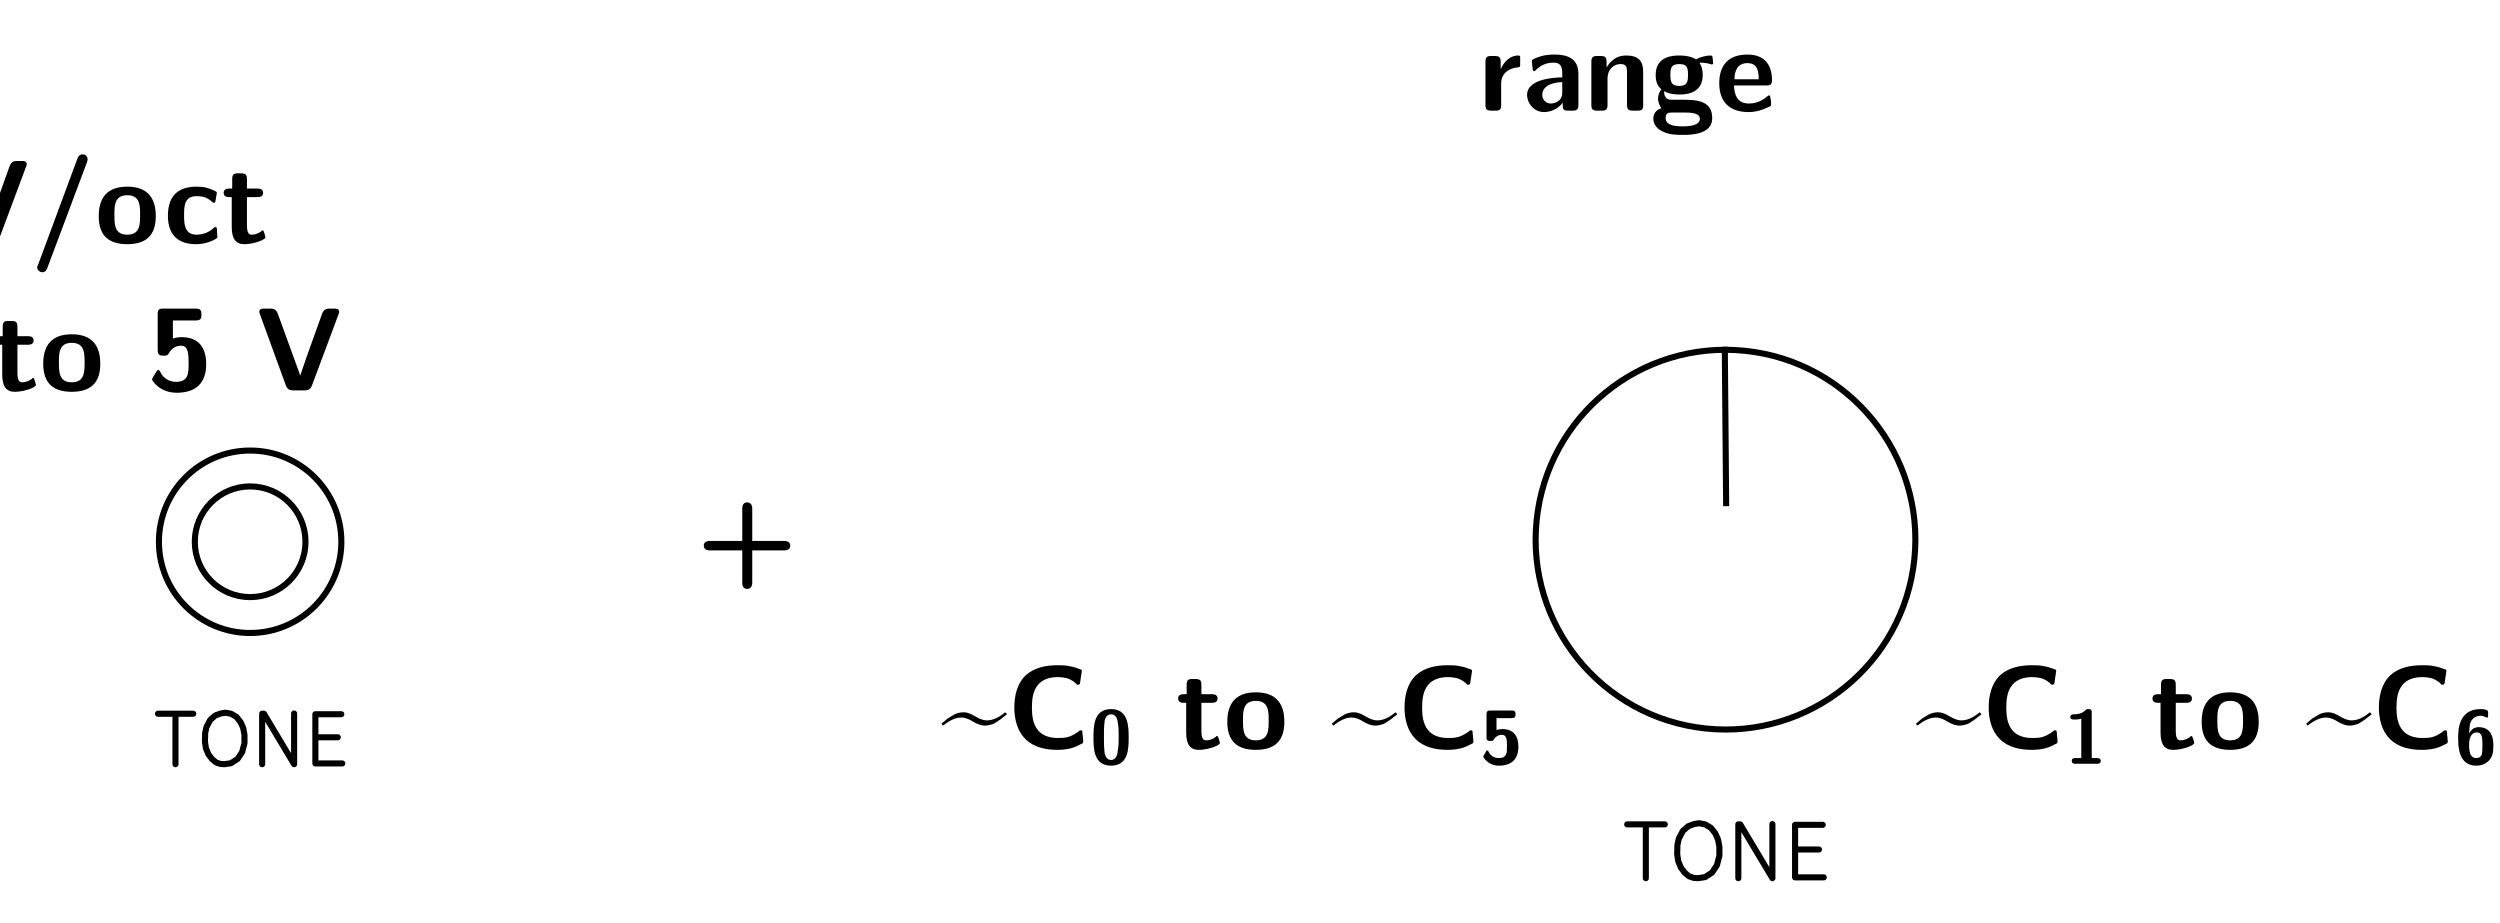
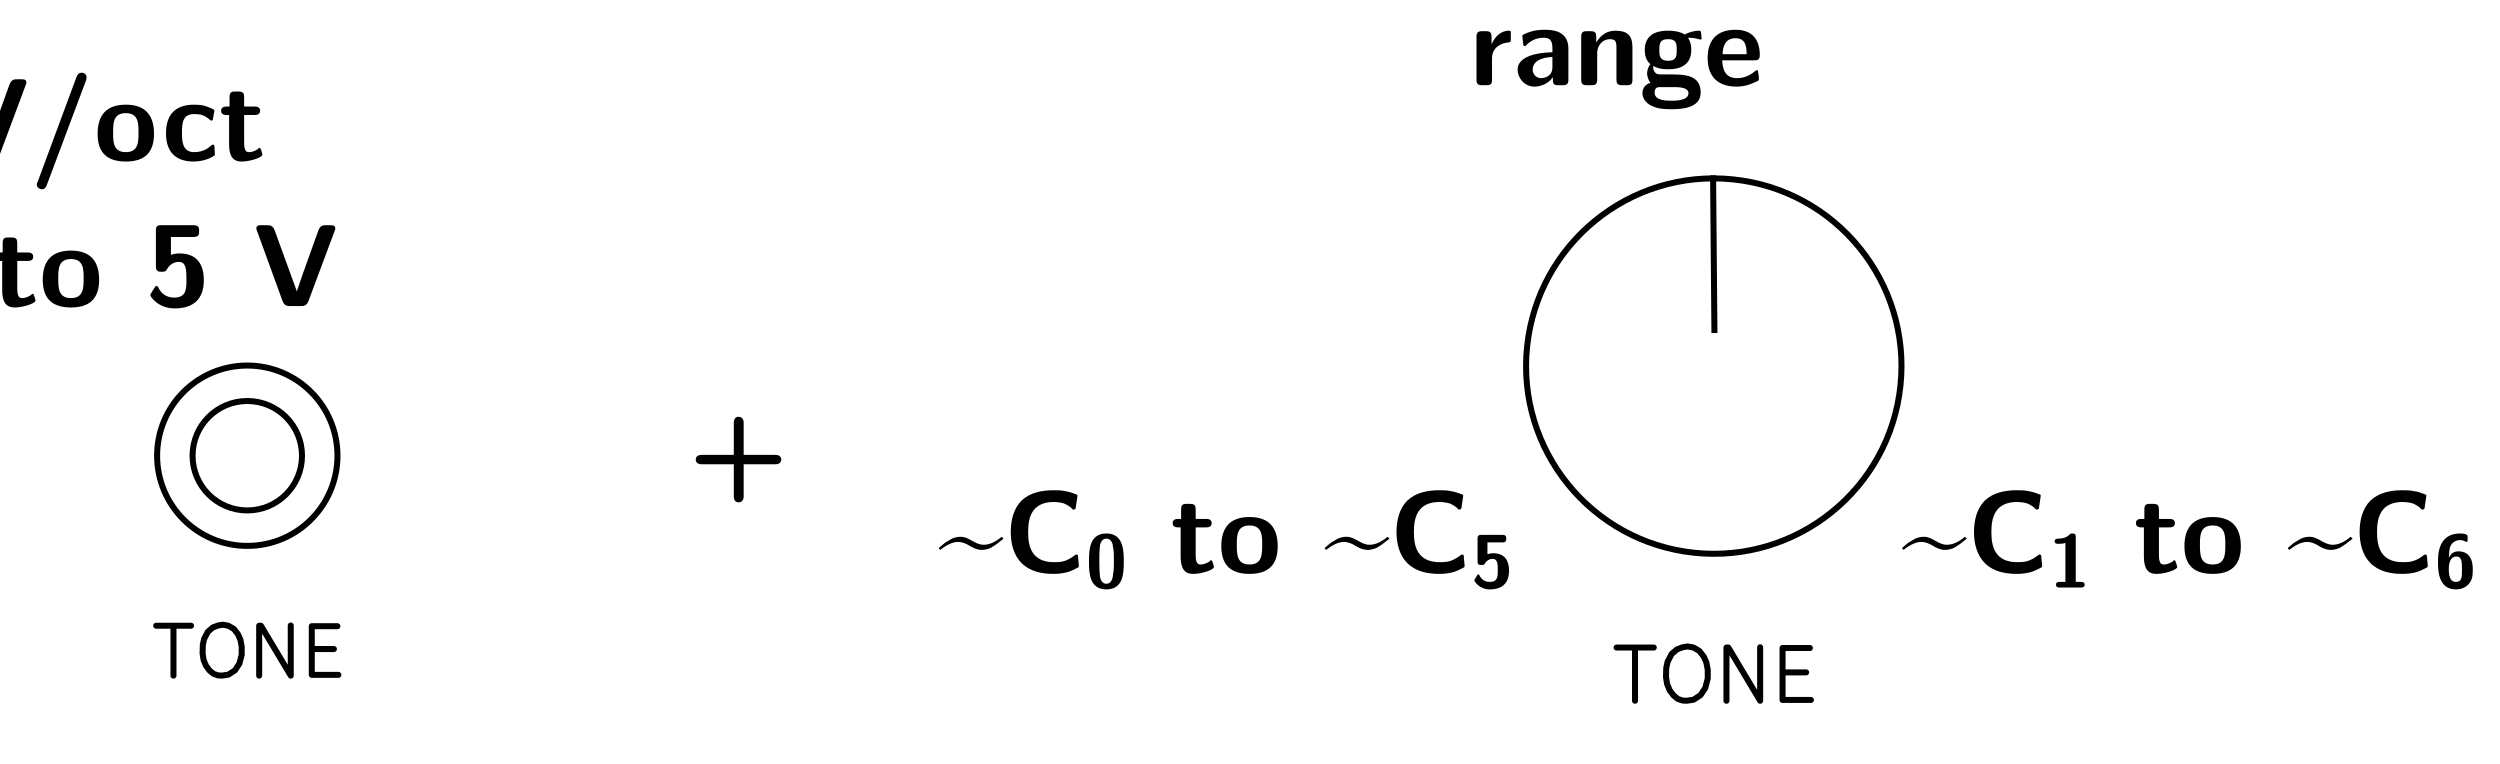
- <svg xmlns="http://www.w3.org/2000/svg" width="82.165mm" height="30.303mm" viewBox="0 0 82.165 30.303" version="1.1" id="svg1">
+ <svg xmlns="http://www.w3.org/2000/svg" width="83.113mm" height="25.372mm" viewBox="0 0 83.113 25.372" version="1.1" id="svg1">
  <defs id="defs1">
    <rect x="77.415" y="163.79" width="33.69" height="88.884" id="rect1" />
  </defs>
-   <g id="layer1" transform="translate(-103.421,-132.4491)">
+   <g id="layer1" transform="translate(-103.421,-135.1043)">
    <g id="g33-63-5-5-1-6-9-4" transform="translate(-20.47587,28.84748)" style="display:inline">
      <path d="m 129.664,128.718 v -1.659 h -0.575 1.16" style="fill:none;stroke:#000000;stroke-width:0.2;stroke-linecap:round;stroke-linejoin:round;stroke-dasharray:none" id="path138-0-3-2-0-3-1-2-2" />
      <path d="m 131.273,128.718 0.217,-0.033 0.217,-0.142 0.148,-0.224 0.077,-0.294 v -0.273 l -0.042,-0.225 -0.082,-0.185 -0.135,-0.175 -0.183,-0.108 -0.185,-0.034 -0.156,0.026 -0.177,0.066 -0.164,0.143 -0.127,0.241 -0.041,0.191 -0.008,0.286 0.033,0.217 0.082,0.198 0.119,0.158 0.132,0.108 0.143,0.05 0.132,0.008" style="fill:none;stroke:#000000;stroke-width:0.2;stroke-linecap:round;stroke-linejoin:round;stroke-dasharray:none" id="path139-8-1-5-8-9-4-0-0" />
      <path d="m 132.513,128.718 v -1.659 h 0.058 l 0.992,1.659 v -1.667" style="fill:none;stroke:#000000;stroke-width:0.2;stroke-linecap:round;stroke-linejoin:round;stroke-dasharray:none" id="path140-0-1-7-6-2-0-6-0" />
      <path d="m 135.146,128.693 h -0.884 v -0.859 h 0.736 -0.736 V 127.075 h 0.852" style="fill:none;stroke:#000000;stroke-width:0.2;stroke-linecap:round;stroke-linejoin:round;stroke-dasharray:none" id="path141-4-1-0-2-8-3-8-3" />
    </g>
    <g id="g66-7-3" style="display:inline" transform="translate(-602.0568,-73.10532)">
      <circle style="display:inline;fill:none;stroke:#000000;stroke-width:0.2;stroke-linecap:round;stroke-linejoin:round;stroke-miterlimit:4;stroke-dasharray:none" id="path1457-2-1-5-3-90" cx="713.699" cy="223.36" r="2.998" />
      <circle style="display:inline;fill:none;stroke:#000000;stroke-width:0.2;stroke-linecap:round;stroke-linejoin:round;stroke-miterlimit:4;stroke-dasharray:none" id="path1457-2-1-5-9-7-43" cx="713.699" cy="223.36" r="1.819" />
    </g>
    <text xml:space="preserve" style="font-style:normal;font-variant:normal;font-weight:normal;font-stretch:normal;font-size:3.881px;line-height:1.25;font-family:'Latin Modern Sans';-inkscape-font-specification:'Latin Modern Sans';stroke-width:0.265" x="126.316" y="151.351" id="text5-6-6-6">
      <tspan id="tspan5-7-8-1" style="font-style:normal;font-variant:normal;font-weight:bold;font-stretch:normal;font-size:3.881px;font-family:'Latin Modern Sans';-inkscape-font-specification:'Latin Modern Sans';stroke-width:0.265" x="126.316" y="151.351">+</tspan>
    </text>
-     <g id="g49-4-8-9-7-7" transform="translate(31.99285,109.4104)" style="display:inline">
+     <g id="g49-4-8-9-7-7" transform="translate(32.25743,106.5)" style="display:inline">
      <path d="m 125.52,51.901 v -1.769 h -0.613 1.237" style="fill:none;stroke:#000000;stroke-width:0.2;stroke-linecap:round;stroke-linejoin:round;stroke-dasharray:none" id="path87-8-2-9-2-74-6" />
      <path d="m 127.236,51.901 0.231,-0.035 0.231,-0.151 0.158,-0.239 0.082,-0.313 v -0.291 l -0.045,-0.24 -0.087,-0.198 -0.144,-0.186 -0.195,-0.116 -0.198,-0.037 -0.167,0.028 -0.189,0.071 -0.175,0.152 -0.135,0.257 -0.044,0.203 -0.009,0.305 0.036,0.231 0.087,0.212 0.127,0.169 0.141,0.116 0.152,0.053 0.141,0.009" style="fill:none;stroke:#000000;stroke-width:0.2;stroke-linecap:round;stroke-linejoin:round;stroke-dasharray:none" id="path88-8-0-3-2-1-5" />
      <path d="m 128.56,51.901 v -1.769 h 0.062 l 1.058,1.769 v -1.778" style="fill:none;stroke:#000000;stroke-width:0.2;stroke-linecap:round;stroke-linejoin:round;stroke-dasharray:none" id="path89-9-3-1-89-1-2" />
      <path d="m 131.368,51.874 h -0.943 v -0.916 h 0.785 -0.785 v -0.81 h 0.909" style="fill:none;stroke:#000000;stroke-width:0.2;stroke-linecap:round;stroke-linejoin:round;stroke-dasharray:none" id="path90-2-0-4-7-9-4" />
    </g>
-     <g id="g19598-1-0" transform="rotate(-28.12512,125.9311,2.518478)" style="display:inline;stroke-width:0.2;stroke-dasharray:none">
+     <g id="g19598-1-0" transform="rotate(-28.12512,120.2539,0.5351336)" style="display:inline;stroke-width:0.2;stroke-dasharray:none">
      <g id="g7" transform="translate(1.166707,0.6236209)">
        <circle cx="153.691" cy="75.068" r="6.24" id="id_s_Small-0-5-5-4-3-0" style="fill:none;stroke:#000000;stroke-width:0.2;stroke-miterlimit:4;stroke-dasharray:none" transform="rotate(34.04711)" />
        <path d="m 85.854,147.288 2.43,-4.643" style="fill:none;stroke:#000000;stroke-width:0.2;stroke-miterlimit:4;stroke-dasharray:none" id="path2908-1-4-3-4-8-87-6" />
      </g>
    </g>
-     <text xml:space="preserve" style="font-style:normal;font-variant:normal;font-weight:normal;font-stretch:normal;font-size:3.881px;line-height:1.25;font-family:'Latin Modern Sans';-inkscape-font-specification:'Latin Modern Sans';stroke-width:0.265" x="134.365" y="157.046" id="text5-6-6-7-5">
-       <tspan id="tspan5-7-8-0-7" style="font-style:normal;font-variant:normal;font-weight:bold;font-stretch:normal;font-size:3.881px;font-family:'Latin Modern Sans';-inkscape-font-specification:'Latin Modern Sans';stroke-width:0.265" x="134.365" y="157.046">~C<tspan style="font-size:65%;baseline-shift:sub" id="tspan5">0</tspan> to ~C<tspan style="font-size:65%;baseline-shift:sub" id="tspan11">5</tspan>
+     <text xml:space="preserve" style="font-style:normal;font-variant:normal;font-weight:normal;font-stretch:normal;font-size:3.881px;line-height:1.25;font-family:'Latin Modern Sans';-inkscape-font-specification:'Latin Modern Sans';stroke-width:0.265" x="134.63" y="154.135" id="text5-6-6-7-5">
+       <tspan id="tspan5-7-8-0-7" style="font-style:normal;font-variant:normal;font-weight:bold;font-stretch:normal;font-size:3.881px;font-family:'Latin Modern Sans';-inkscape-font-specification:'Latin Modern Sans';stroke-width:0.265" x="134.63" y="154.135">~C<tspan style="font-size:65%;baseline-shift:sub" id="tspan5">0</tspan> to ~C<tspan style="font-size:65%;baseline-shift:sub" id="tspan11">5</tspan>
      </tspan>
    </text>
-     <text xml:space="preserve" style="font-style:normal;font-variant:normal;font-weight:normal;font-stretch:normal;font-size:3.881px;line-height:1.25;font-family:'Latin Modern Sans';-inkscape-font-specification:'Latin Modern Sans';stroke-width:0.265" x="166.389" y="157.046" id="text5-6-6-7-5-3">
-       <tspan id="tspan5-7-8-0-7-6" style="font-style:normal;font-variant:normal;font-weight:bold;font-stretch:normal;font-size:3.881px;font-family:'Latin Modern Sans';-inkscape-font-specification:'Latin Modern Sans';stroke-width:0.265" x="166.389" y="157.046">~C<tspan style="font-size:65%;baseline-shift:sub" id="tspan5-4">1</tspan> to ~C<tspan style="font-size:65%;baseline-shift:sub" id="tspan9">6</tspan>
+     <text xml:space="preserve" style="font-style:normal;font-variant:normal;font-weight:normal;font-stretch:normal;font-size:3.881px;line-height:1.25;font-family:'Latin Modern Sans';-inkscape-font-specification:'Latin Modern Sans';stroke-width:0.265" x="166.653" y="154.135" id="text5-6-6-7-5-3">
+       <tspan id="tspan5-7-8-0-7-6" style="font-style:normal;font-variant:normal;font-weight:bold;font-stretch:normal;font-size:3.881px;font-family:'Latin Modern Sans';-inkscape-font-specification:'Latin Modern Sans';stroke-width:0.265" x="166.653" y="154.135">~C<tspan style="font-size:65%;baseline-shift:sub" id="tspan5-4">1</tspan> to ~C<tspan style="font-size:65%;baseline-shift:sub" id="tspan9">6</tspan>
      </tspan>
    </text>
-     <text xml:space="preserve" style="font-style:normal;font-variant:normal;font-weight:normal;font-stretch:normal;font-size:3.881px;line-height:1.25;font-family:'Latin Modern Sans';-inkscape-font-specification:'Latin Modern Sans';stroke-width:0.265" x="160.127" y="136.086" id="text5-6-6-3-2">
-       <tspan style="font-style:normal;font-variant:normal;font-weight:bold;font-stretch:normal;font-size:3.881px;font-family:'Latin Modern Sans';-inkscape-font-specification:'Latin Modern Sans';text-align:center;text-anchor:middle;stroke-width:0.265" x="160.127" y="136.086" id="tspan8">range</tspan>
+     <text xml:space="preserve" style="font-style:normal;font-variant:normal;font-weight:normal;font-stretch:normal;font-size:3.881px;line-height:1.25;font-family:'Latin Modern Sans';-inkscape-font-specification:'Latin Modern Sans';stroke-width:0.265" x="160.392" y="137.938" id="text5-6-6-3-2">
+       <tspan style="font-style:normal;font-variant:normal;font-weight:bold;font-stretch:normal;font-size:3.881px;font-family:'Latin Modern Sans';-inkscape-font-specification:'Latin Modern Sans';text-align:center;text-anchor:middle;stroke-width:0.265" x="160.392" y="137.938" id="tspan8">range</tspan>
    </text>
    <g id="g11" transform="translate(-303.2245,-58.75195)">
      <text xml:space="preserve" style="font-size:3.881px;line-height:1.25;font-family:sans-serif;stroke-width:0.265" x="414.9" y="194.818" id="text5-6-2-1">
        <tspan style="font-style:normal;font-variant:normal;font-weight:bold;font-stretch:normal;font-size:3.881px;font-family:'Latin Modern Sans';-inkscape-font-specification:'Latin Modern Sans';text-align:center;text-anchor:middle;stroke-width:0.265" x="414.9" y="194.818" id="tspan9-7" />
      </text>
      <text xml:space="preserve" style="font-style:normal;font-variant:normal;font-weight:normal;font-stretch:normal;font-size:3.881px;line-height:1.25;font-family:'Latin Modern Sans';-inkscape-font-specification:'Latin Modern Sans';stroke-width:0.265" x="414.884" y="199.18" id="text5-6-6-3-2-4">
        <tspan style="font-style:normal;font-variant:normal;font-weight:bold;font-stretch:normal;font-size:3.881px;font-family:'Latin Modern Sans';-inkscape-font-specification:'Latin Modern Sans';text-align:center;text-anchor:middle;stroke-width:0.265" x="414.884" y="199.18" id="tspan10">1V/oct</tspan>
        <tspan style="font-style:normal;font-variant:normal;font-weight:bold;font-stretch:normal;font-size:3.881px;font-family:'Latin Modern Sans';-inkscape-font-specification:'Latin Modern Sans';text-align:center;text-anchor:middle;stroke-width:0.265" x="414.884" y="204.03" id="tspan7">0 to 5 V</tspan>
      </text>
    </g>
    <text xml:space="preserve" transform="matrix(0.2645833,0,0,0.2645833,102.9227,134.7047)" id="text1" style="font-size:17.333px;line-height:1.25;font-family:sans-serif;text-align:center;white-space:pre;shape-inside:url(#rect1);display:inline" />
  </g>
</svg>
